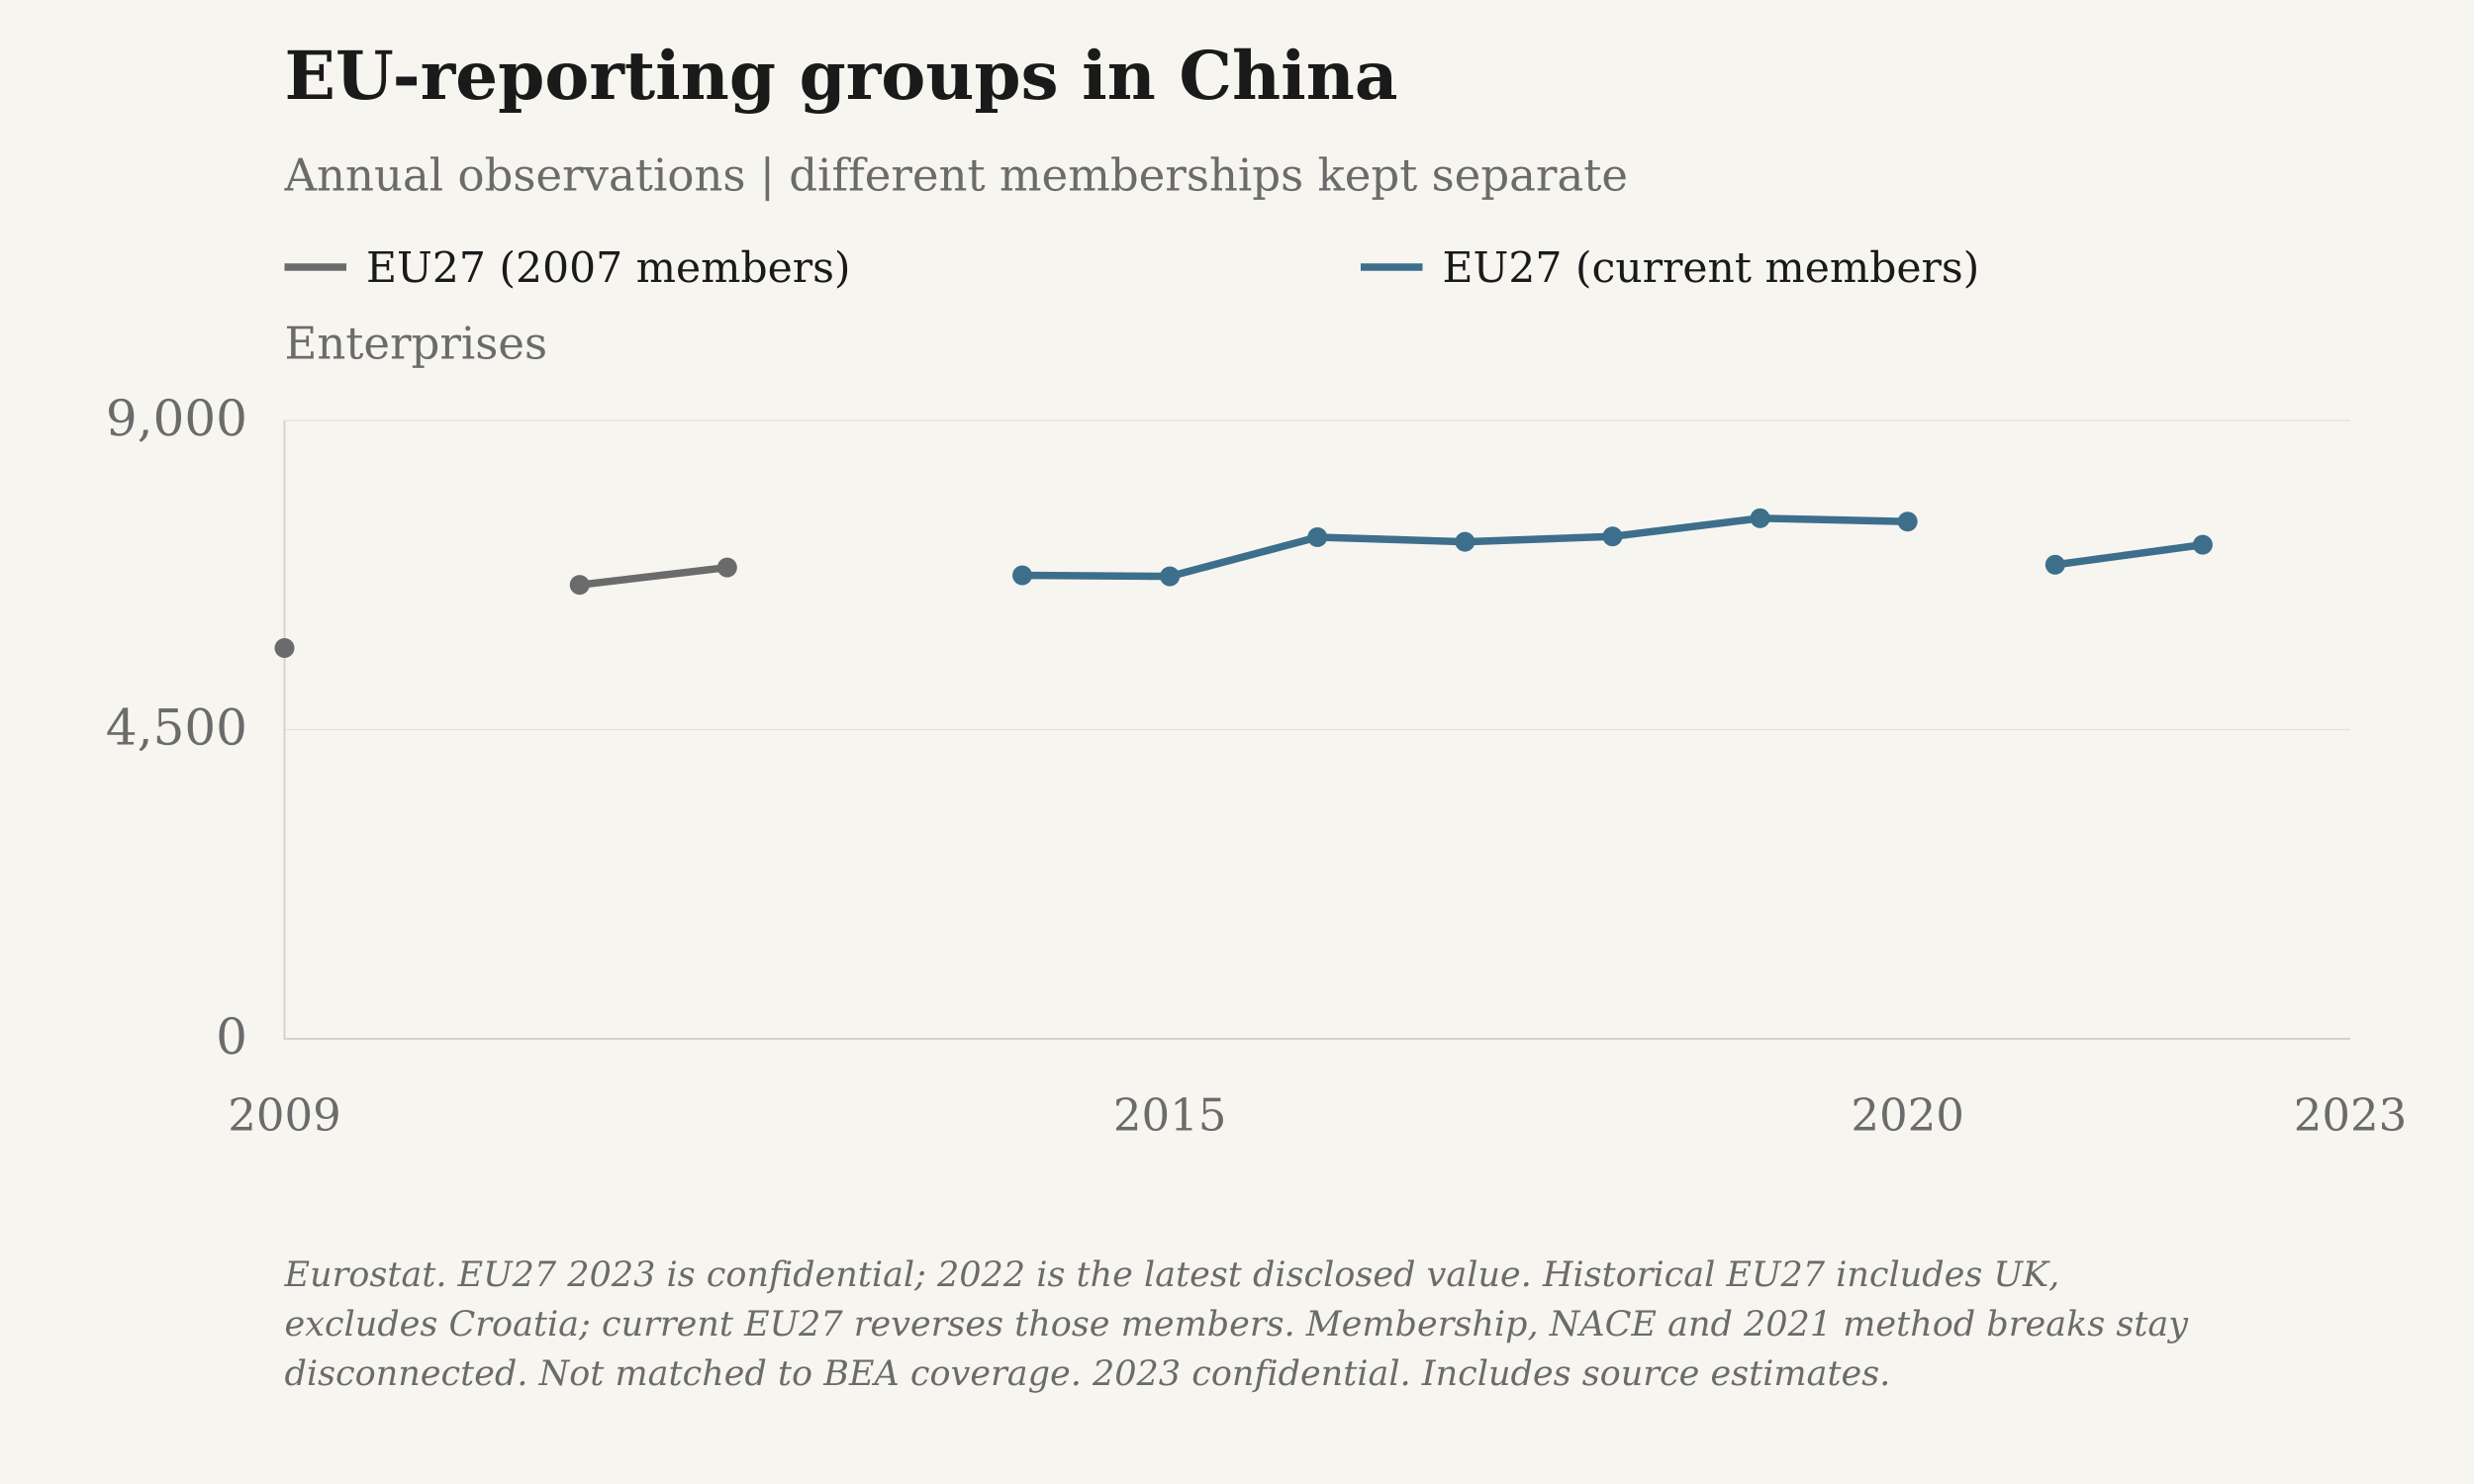
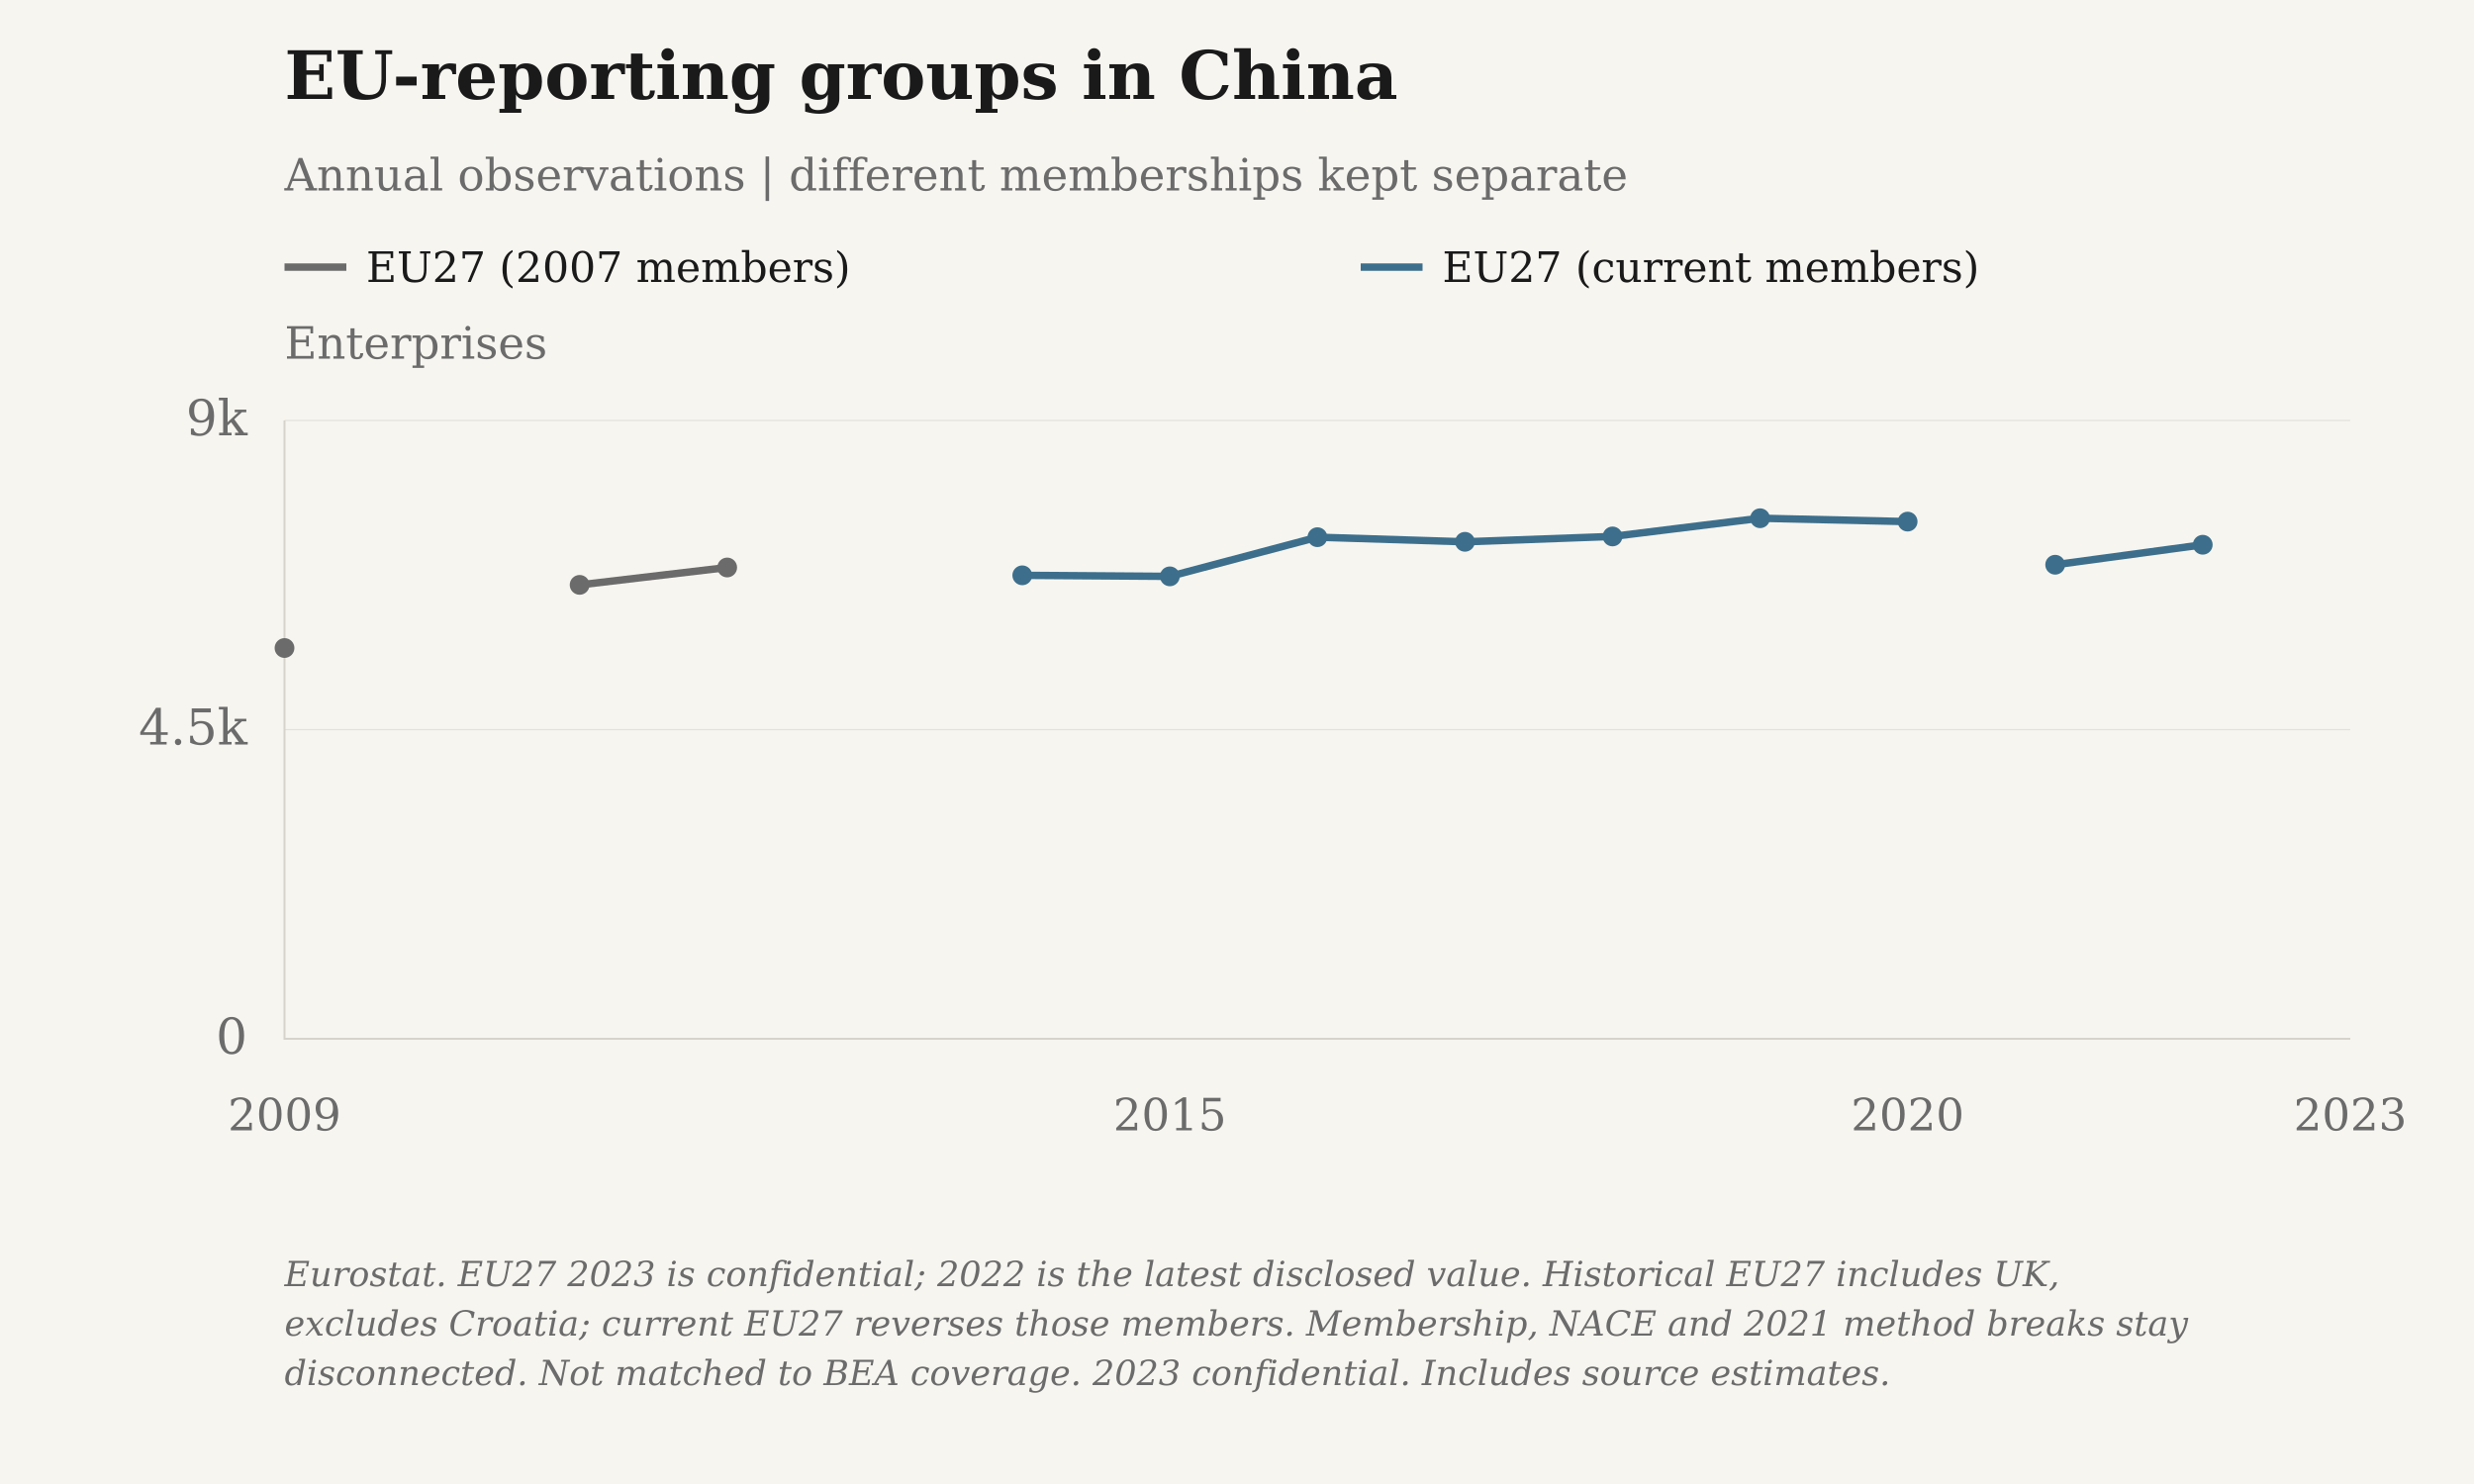
<svg xmlns="http://www.w3.org/2000/svg" viewBox="0 0 1000 600" role="img" aria-label="EU-reporting groups in China">
  <rect class="chart-background" width="1000" height="600" fill="#F7F5F0" />
  <g font-family="DejaVu Serif, Georgia, 'Times New Roman', serif" font-size="20" fill="#6B6B6B">
    <text x="115" y="40" font-size="27" font-weight="bold" fill="#1A1A1A">EU-reporting groups in China</text>
    <text x="115" y="77" font-size="18">Annual observations | different memberships kept separate</text>
    <text class="axis-unit" x="115" y="145" font-size="18">Enterprises</text>
    <path d="M115 108h25" stroke="#6B6B6B" stroke-width="3" />
    <text class="legend-label" x="148" y="114" font-size="17" fill="#1A1A1A">EU27 (2007 members)</text>
    <path d="M550 108h25" stroke="#3D6F8C" stroke-width="3" />
    <text class="legend-label" x="583" y="114" font-size="17" fill="#1A1A1A">EU27 (current members)</text>
    <path d="M115 420.00H950" stroke="#D6D3CC" stroke-opacity=".6" stroke-width=".5" />
    <text x="100" y="426.00" text-anchor="end">0</text>
    <path d="M115 295.00H950" stroke="#D6D3CC" stroke-opacity=".6" stroke-width=".5" />
-     <text x="100" y="301.00" text-anchor="end">4,500</text>
+     <text x="100" y="301.00" text-anchor="end">4.5k</text>
    <path d="M115 170.00H950" stroke="#D6D3CC" stroke-opacity=".6" stroke-width=".5" />
-     <text x="100" y="176.00" text-anchor="end">9,000</text>
+     <text x="100" y="176.00" text-anchor="end">9k</text>
    <path d="M115 170V420H950" stroke="#D6D3CC" stroke-width=".8" fill="none" />
    <text class="year-tick" x="115.00" y="457" text-anchor="middle" font-size="18">2009</text>
    <text class="year-tick" x="472.86" y="457" text-anchor="middle" font-size="18">2015</text>
    <text class="year-tick" x="771.07" y="457" text-anchor="middle" font-size="18">2020</text>
    <text class="year-tick" x="950.00" y="457" text-anchor="middle" font-size="18">2023</text>
    <path class="data-line" data-series-id="eurostat_historical_eu:china" d="M115.00,262.00 M234.29,236.47 L293.93,229.44" stroke="#6B6B6B" stroke-width="3" fill="none" />
-     <circle class="business-point" data-series-id="eurostat_historical_eu:china" data-year="2009" data-value="5688" cx="115.00" cy="262.00" r="4" fill="#6B6B6B" />
-     <circle class="business-point" data-series-id="eurostat_historical_eu:china" data-year="2011" data-value="6607" cx="234.29" cy="236.47" r="4" fill="#6B6B6B" />
-     <circle class="business-point" data-series-id="eurostat_historical_eu:china" data-year="2012" data-value="6860" cx="293.93" cy="229.44" r="4" fill="#6B6B6B" />
+     <circle class="business-point" data-series-id="eurostat_historical_eu:china" data-year="2009" data-value="5688" data-period="2009" data-reported-value="5688" data-reported-unit="enterprises" data-status="observed" cx="115.00" cy="262.00" r="4" fill="#6B6B6B" />
+     <circle class="business-point" data-series-id="eurostat_historical_eu:china" data-year="2011" data-value="6607" data-period="2011" data-reported-value="6607" data-reported-unit="enterprises" data-status="observed" cx="234.29" cy="236.47" r="4" fill="#6B6B6B" />
+     <circle class="business-point" data-series-id="eurostat_historical_eu:china" data-year="2012" data-value="6860" data-period="2012" data-reported-value="6860" data-reported-unit="enterprises" data-status="observed" cx="293.93" cy="229.44" r="4" fill="#6B6B6B" />
    <path class="data-line" data-series-id="eurostat_affiliates:china" d="M413.21,232.61 L472.86,233.03 L532.50,217.19 L592.14,219.06 L651.79,216.89 L711.43,209.53 L771.07,210.89 M830.71,228.33 L890.36,220.25" stroke="#3D6F8C" stroke-width="3" fill="none" />
-     <circle class="business-point" data-series-id="eurostat_affiliates:china" data-year="2014" data-value="6746" cx="413.21" cy="232.61" r="4" fill="#3D6F8C" />
-     <circle class="business-point" data-series-id="eurostat_affiliates:china" data-year="2015" data-value="6731" cx="472.86" cy="233.03" r="4" fill="#3D6F8C" />
-     <circle class="business-point" data-series-id="eurostat_affiliates:china" data-year="2016" data-value="7301" cx="532.50" cy="217.19" r="4" fill="#3D6F8C" />
-     <circle class="business-point" data-series-id="eurostat_affiliates:china" data-year="2017" data-value="7234" cx="592.14" cy="219.06" r="4" fill="#3D6F8C" />
-     <circle class="business-point" data-series-id="eurostat_affiliates:china" data-year="2018" data-value="7312" cx="651.79" cy="216.89" r="4" fill="#3D6F8C" />
-     <circle class="business-point" data-series-id="eurostat_affiliates:china" data-year="2019" data-value="7577" cx="711.43" cy="209.53" r="4" fill="#3D6F8C" />
-     <circle class="business-point" data-series-id="eurostat_affiliates:china" data-year="2020" data-value="7528" cx="771.07" cy="210.89" r="4" fill="#3D6F8C" />
-     <circle class="business-point" data-series-id="eurostat_affiliates:china" data-year="2021" data-value="6900" cx="830.71" cy="228.33" r="4" fill="#3D6F8C" />
-     <circle class="business-point" data-series-id="eurostat_affiliates:china" data-year="2022" data-value="7191" cx="890.36" cy="220.25" r="4" fill="#3D6F8C" />
+     <circle class="business-point" data-series-id="eurostat_affiliates:china" data-year="2014" data-value="6746" data-period="2014" data-reported-value="6746" data-reported-unit="enterprises" data-status="observed" cx="413.21" cy="232.61" r="4" fill="#3D6F8C" />
+     <circle class="business-point" data-series-id="eurostat_affiliates:china" data-year="2015" data-value="6731" data-period="2015" data-reported-value="6731" data-reported-unit="enterprises" data-status="observed" cx="472.86" cy="233.03" r="4" fill="#3D6F8C" />
+     <circle class="business-point" data-series-id="eurostat_affiliates:china" data-year="2016" data-value="7301" data-period="2016" data-reported-value="7301" data-reported-unit="enterprises" data-status="observed" cx="532.50" cy="217.19" r="4" fill="#3D6F8C" />
+     <circle class="business-point" data-series-id="eurostat_affiliates:china" data-year="2017" data-value="7234" data-period="2017" data-reported-value="7234" data-reported-unit="enterprises" data-status="observed" cx="592.14" cy="219.06" r="4" fill="#3D6F8C" />
+     <circle class="business-point" data-series-id="eurostat_affiliates:china" data-year="2018" data-value="7312" data-period="2018" data-reported-value="7312" data-reported-unit="enterprises" data-status="observed" cx="651.79" cy="216.89" r="4" fill="#3D6F8C" />
+     <circle class="business-point" data-series-id="eurostat_affiliates:china" data-year="2019" data-value="7577" data-period="2019" data-reported-value="7577" data-reported-unit="enterprises" data-status="observed" cx="711.43" cy="209.53" r="4" fill="#3D6F8C" />
+     <circle class="business-point" data-series-id="eurostat_affiliates:china" data-year="2020" data-value="7528" data-period="2020" data-reported-value="7528" data-reported-unit="enterprises" data-status="observed" cx="771.07" cy="210.89" r="4" fill="#3D6F8C" />
+     <circle class="business-point" data-series-id="eurostat_affiliates:china" data-year="2021" data-value="6900" data-period="2021" data-reported-value="6900" data-reported-unit="enterprises" data-status="estimated" cx="830.71" cy="228.33" r="4" fill="#3D6F8C" />
+     <circle class="business-point" data-series-id="eurostat_affiliates:china" data-year="2022" data-value="7191" data-period="2022" data-reported-value="7191" data-reported-unit="enterprises" data-status="observed" cx="890.36" cy="220.25" r="4" fill="#3D6F8C" />
    <text class="figure-source" x="115" y="520" font-size="14" font-style="italic">Eurostat. EU27 2023 is confidential; 2022 is the latest disclosed value. Historical EU27 includes UK,</text>
    <text class="figure-source" x="115" y="540" font-size="14" font-style="italic">excludes Croatia; current EU27 reverses those members. Membership, NACE and 2021 method breaks stay</text>
    <text class="figure-source" x="115" y="560" font-size="14" font-style="italic">disconnected. Not matched to BEA coverage. 2023 confidential. Includes source estimates.</text>
  </g>
</svg>
